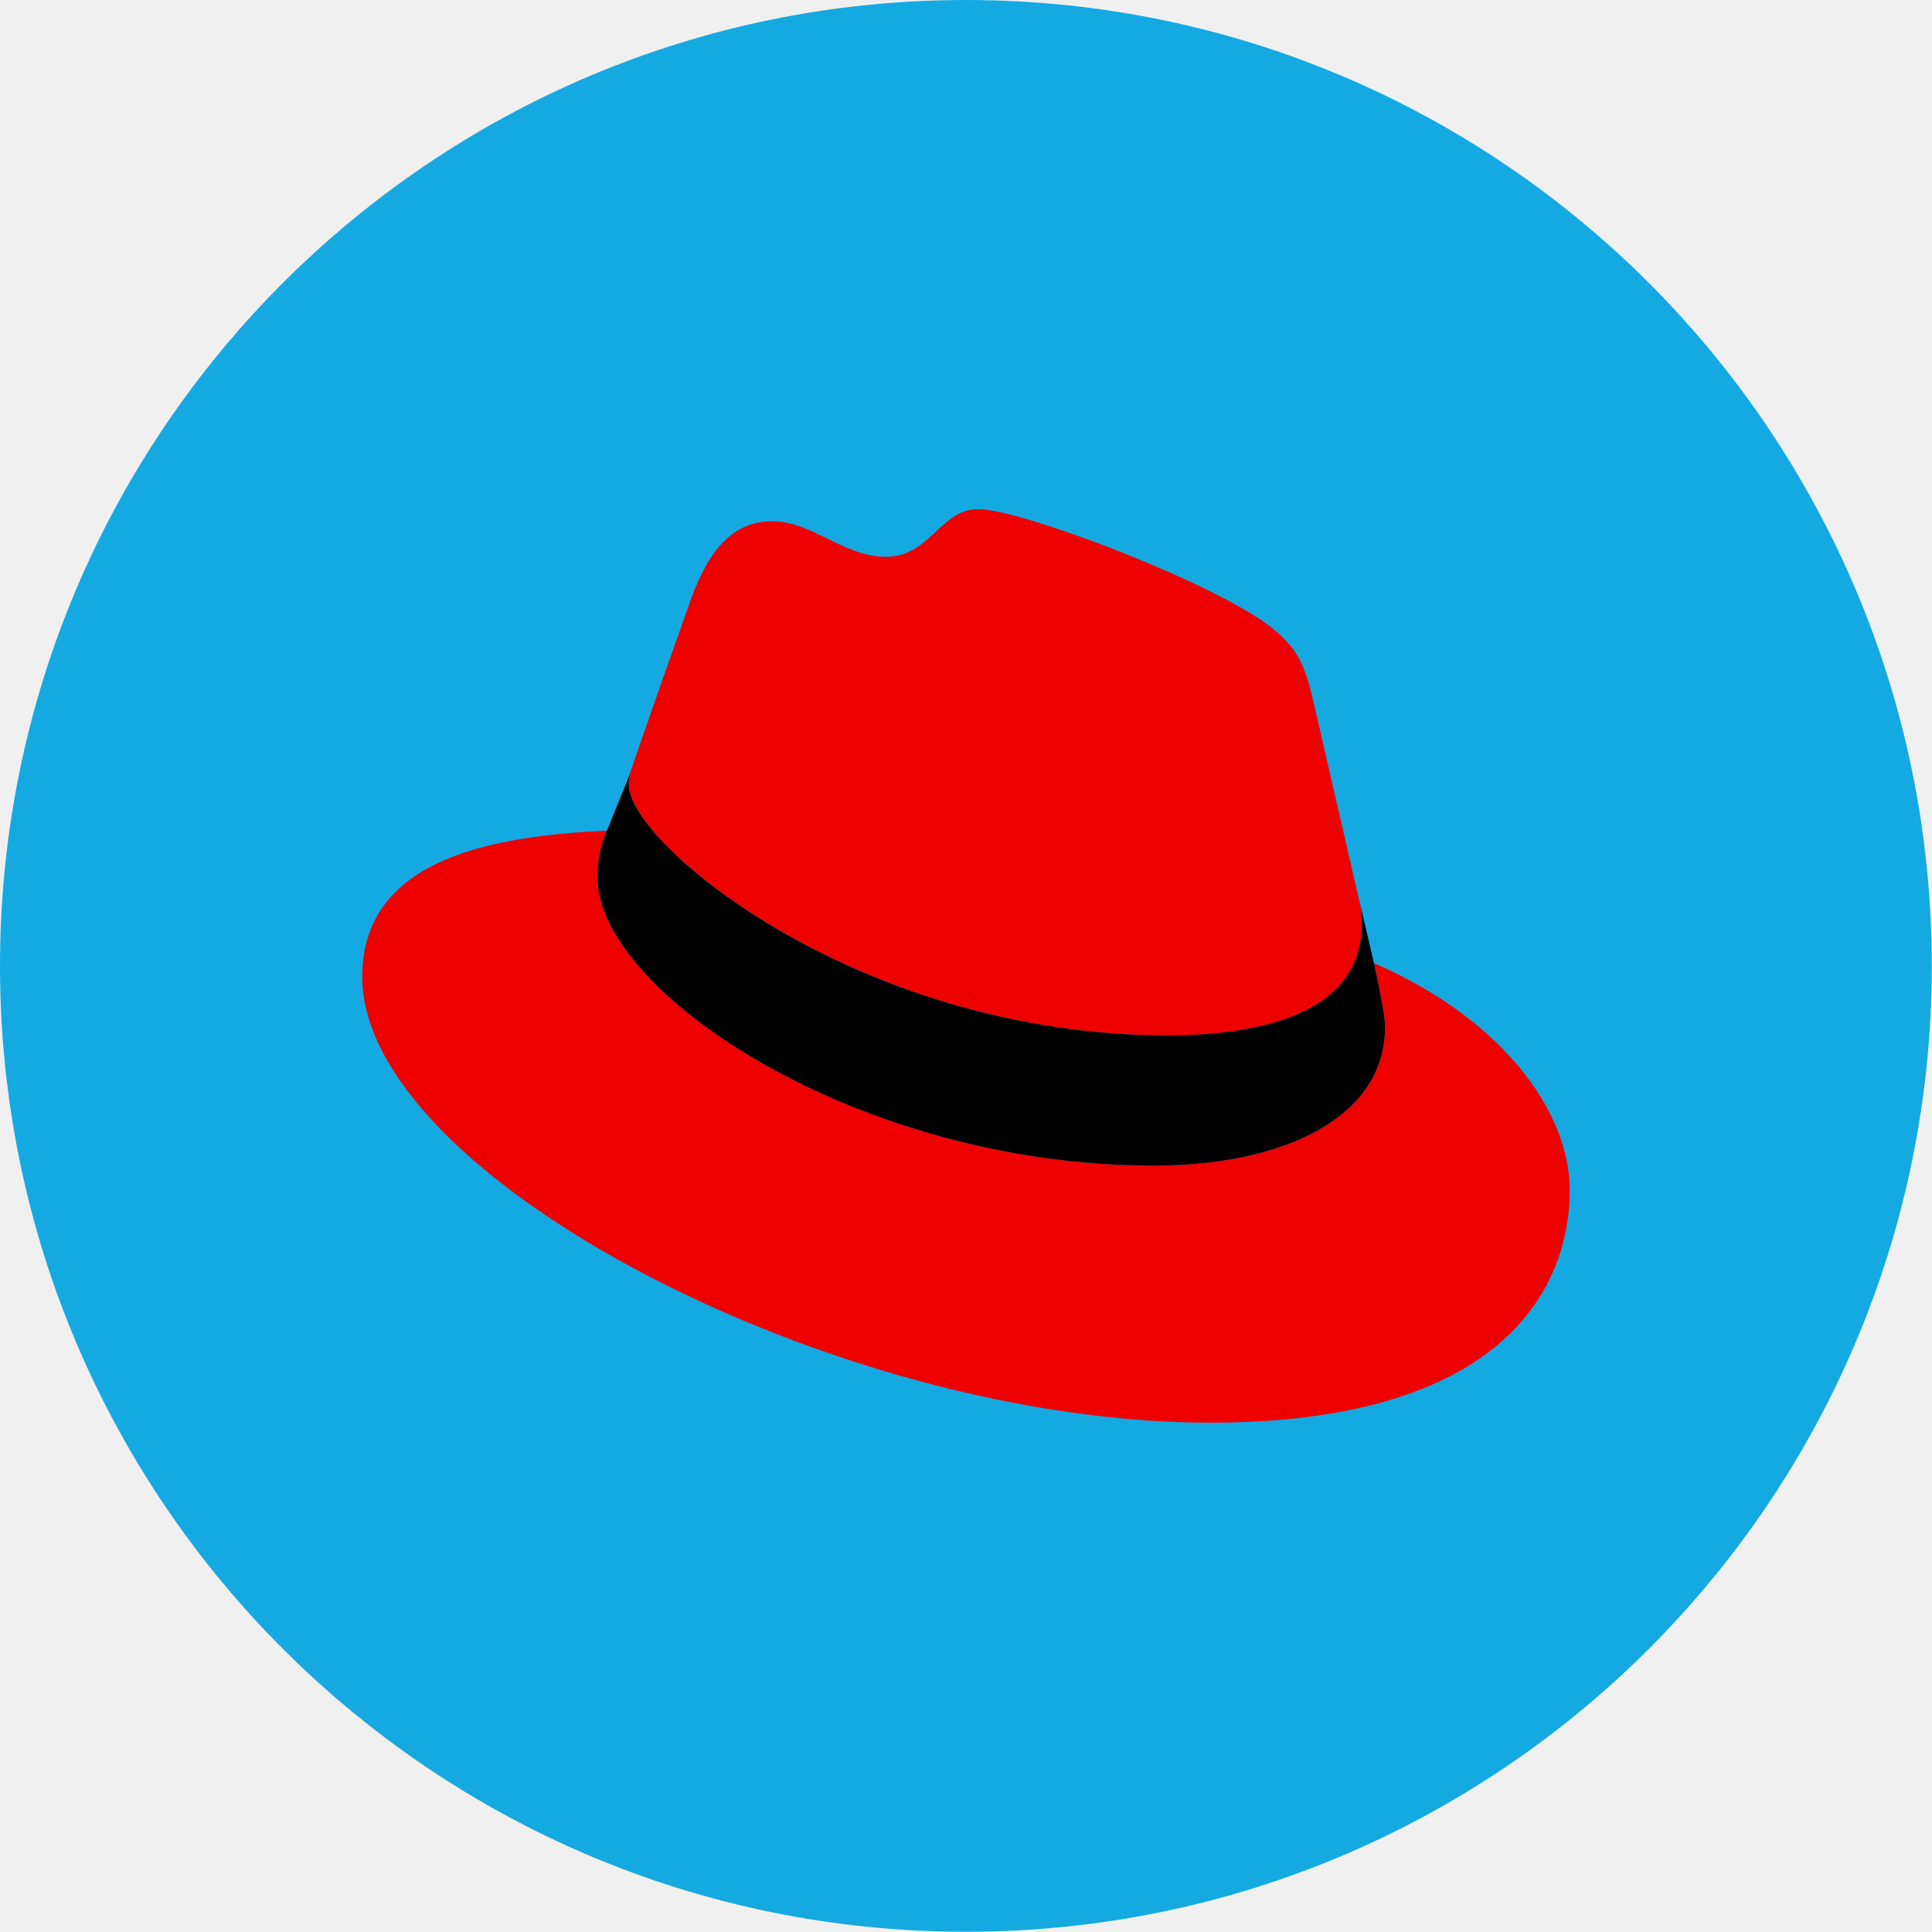
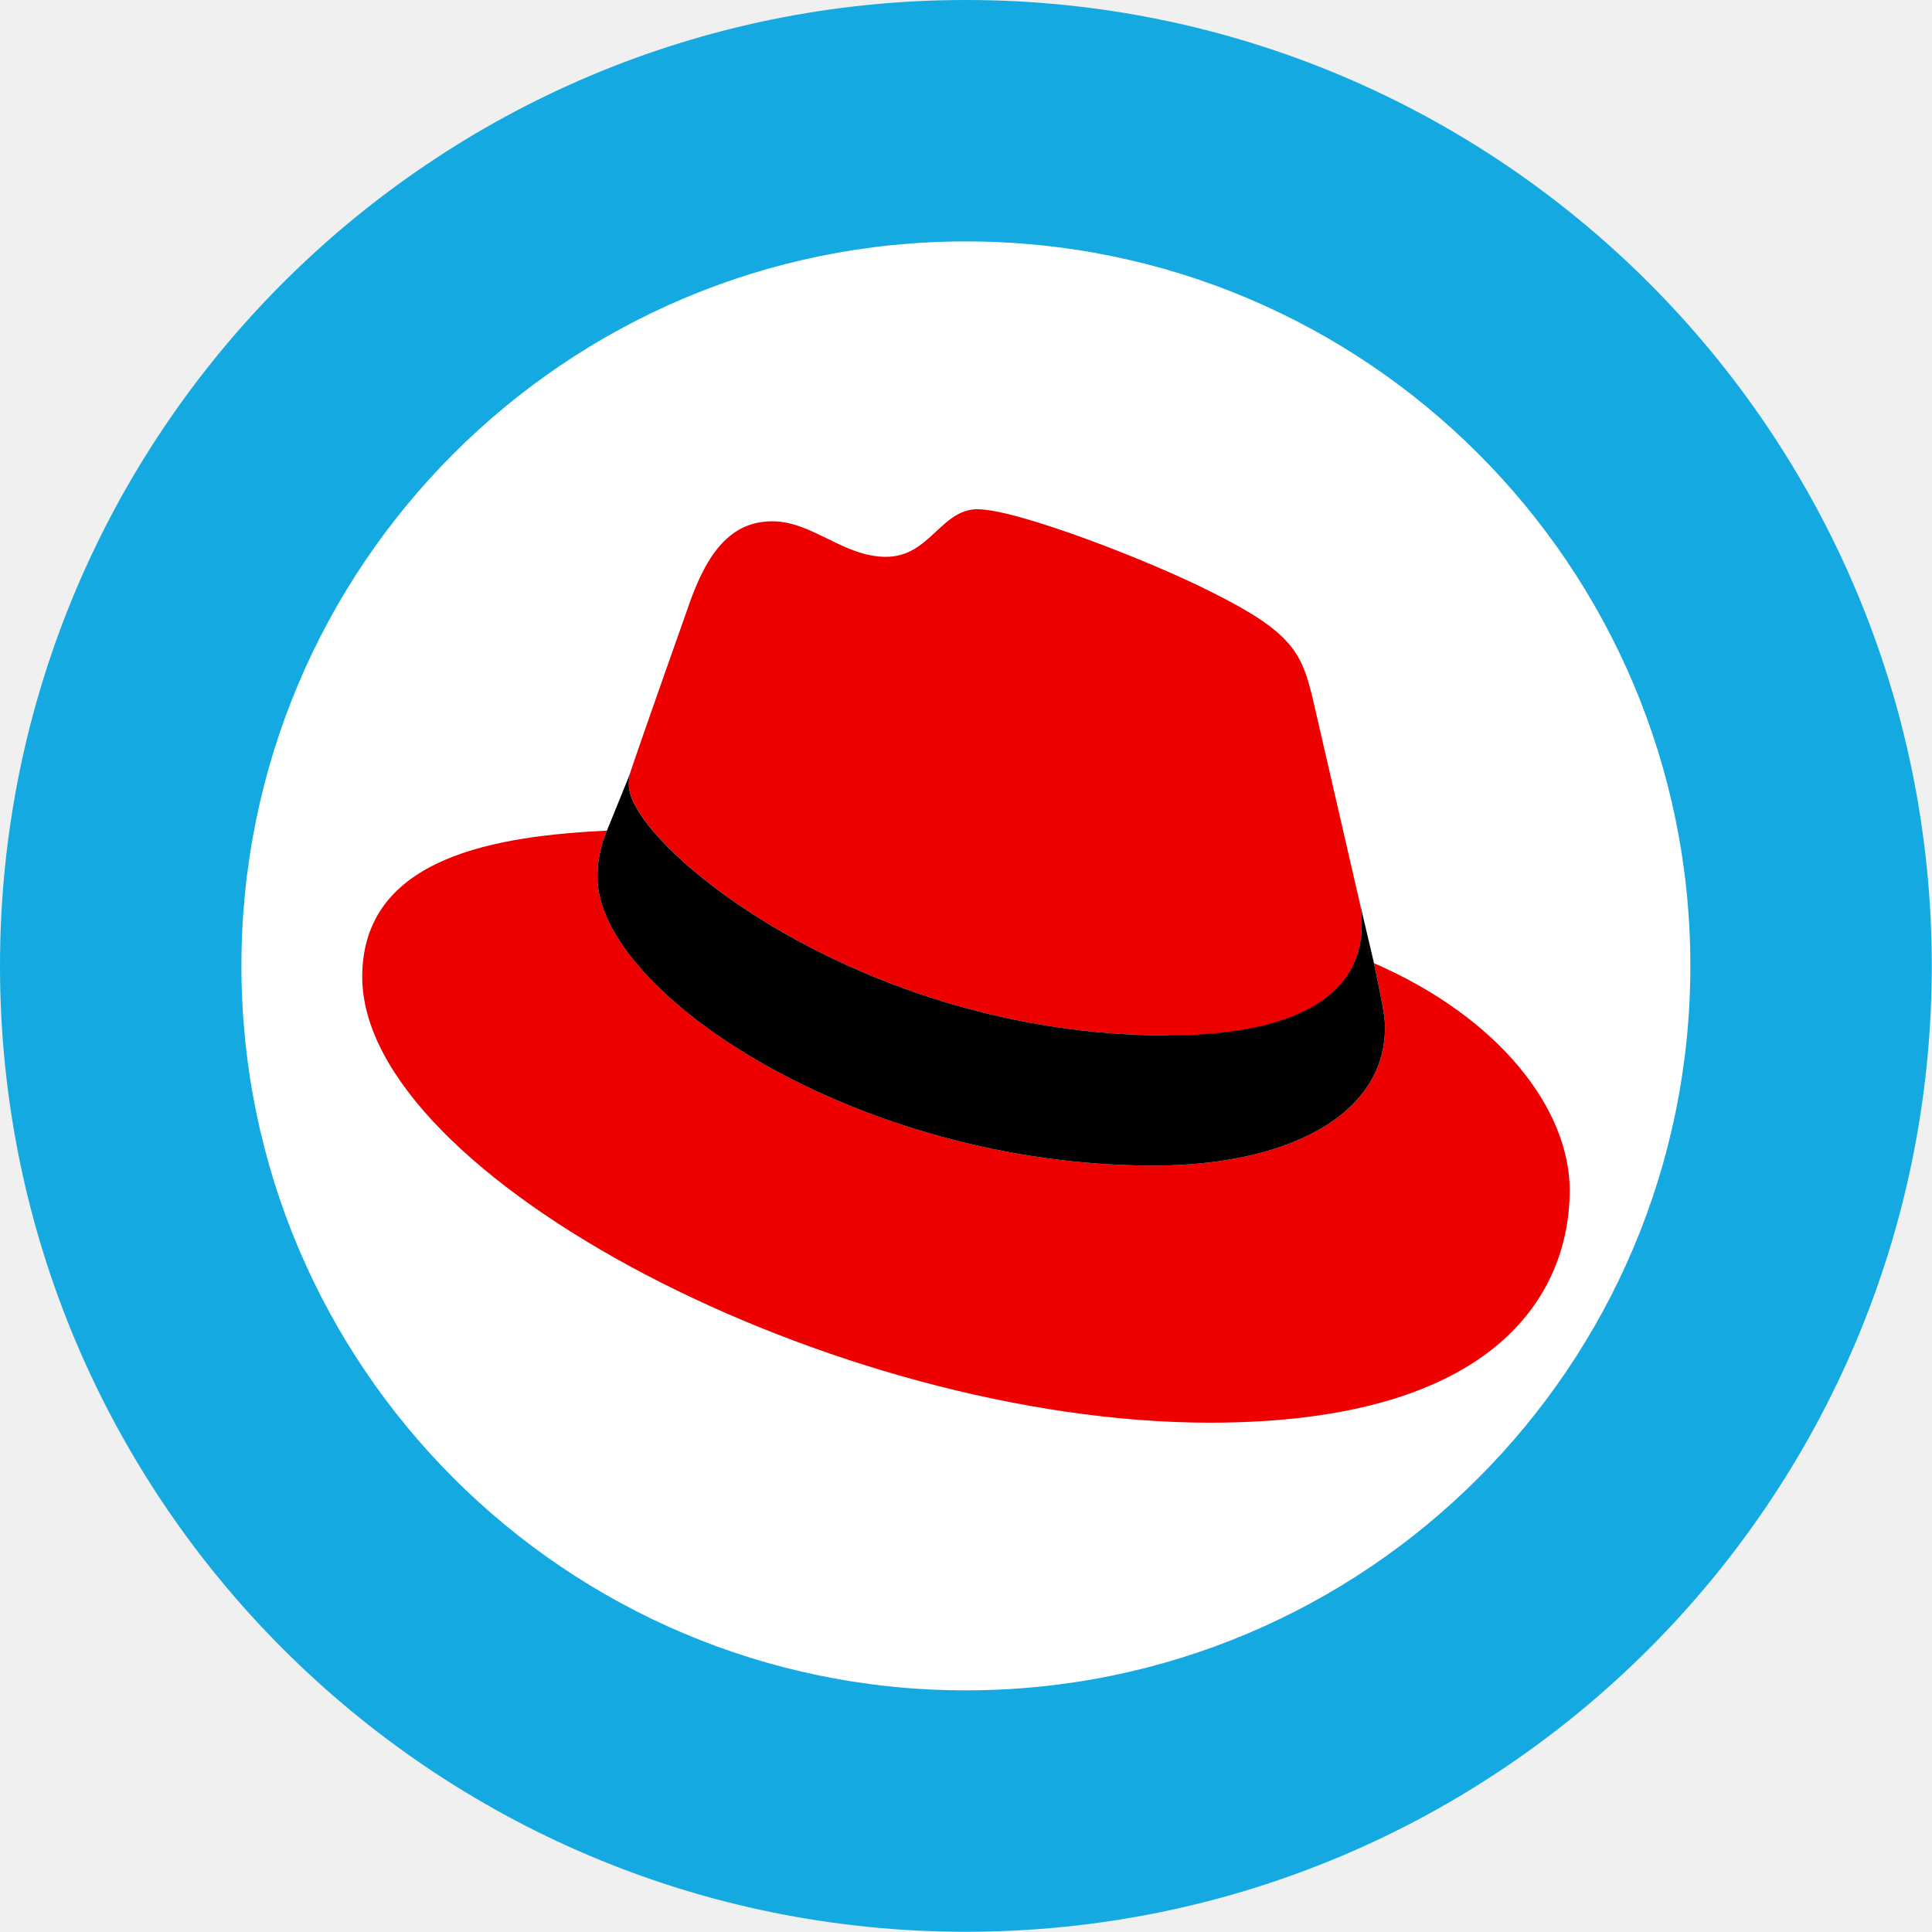
<svg xmlns="http://www.w3.org/2000/svg" width="32" height="32" version="1.1" viewBox="0 0 8.467 8.467" id="svg371">
  <defs id="defs37">
    <style id="current-color-scheme" type="text/css">.ColorScheme-Text { color:#565656; } .ColorScheme-Highlight { color:#5294e2; }</style>
    <style type="text/css" id="style13">.ColorScheme-Text { color:#565656; } .ColorScheme-Highlight { color:#5294e2; }</style>
    <style type="text/css" id="style15">.ColorScheme-Text { color:#565656; } .ColorScheme-Highlight { color:#5294e2; }</style>
    <style type="text/css" id="style17">.ColorScheme-Text { color:#565656; } .ColorScheme-Highlight { color:#5294e2; }</style>
    <style type="text/css" id="style19">.ColorScheme-Text { color:#565656; } .ColorScheme-Highlight { color:#5294e2; }</style>
    <style type="text/css" id="style21">.ColorScheme-Text { color:#565656; } .ColorScheme-Highlight { color:#5294e2; }</style>
    <style type="text/css" id="style23">.ColorScheme-Text { color:#565656; } .ColorScheme-Highlight { color:#5294e2; }</style>
    <style type="text/css" id="style25">.ColorScheme-Text { color:#565656; } .ColorScheme-Highlight { color:#5294e2; }</style>
    <style type="text/css" id="style27">.ColorScheme-Text { color:#565656; } .ColorScheme-Highlight { color:#5294e2; }</style>
    <style type="text/css" id="style29" />
    <style type="text/css" id="style31" />
    <style type="text/css" id="style33">.ColorScheme-Text { color:#565656; } .ColorScheme-Highlight { color:#5294e2; }</style>
    <style type="text/css" id="style35">.ColorScheme-Text { color:#565656; } .ColorScheme-Highlight { color:#5294e2; }</style>
  </defs>
-   <g id="g879">
+   <g id="g866">
    <circle style="fill:#15a9e2;stroke-width:3.277;stroke-linecap:round;stroke-linejoin:round;paint-order:markers fill stroke" id="path873" cx="4.233" cy="4.233" r="4.233" />
-     <g id="g871" transform="matrix(0.02779967,0,0,0.02779962,1.5875,2.231761)">
-       <path d="m 126.97,83 c 12.5,0 30.6,-2.6 30.6,-17.47 a 14,14 0 0 0 -0.3,-3.42 L 149.82,29.76 C 148.1,22.64 146.59,19.41 134.09,13.16 124.4,8.2 103.25,0 97,0 91.2,0 89.5,7.5 82.56,7.5 75.88,7.5 70.92,1.9 64.66,1.9 c -6,0 -9.9,4.1 -12.92,12.5 0,0 -8.4,23.72 -9.5,27.16 a 6.43,6.43 0 0 0 -0.2,1.94 c 0,9.22 36.3,39.45 84.93,39.45 M 159.5,71.57 c 1.73,8.2 1.73,9.05 1.73,10.13 0,14 -15.74,21.77 -36.43,21.77 C 78.04,103.5 37.08,76.1 37.08,58 a 18.45,18.45 0 0 1 1.5,-7.34 C 21.8,51.5 0,54.5 0,73.72 0,105.2 74.6,144 133.65,144 c 45.28,0 56.7,-20.48 56.7,-36.65 0,-12.72 -11,-27.16 -30.83,-35.78" fill="#ee0000" id="path857" />
-       <path d="m 159.5,71.57 c 1.73,8.2 1.73,9.05 1.73,10.13 0,14 -15.74,21.77 -36.43,21.77 C 78.04,103.5 37.08,76.1 37.08,58 a 18.45,18.45 0 0 1 1.5,-7.34 l 3.67,-9.06 a 6.43,6.43 0 0 0 -0.22,1.9 c 0,9.22 36.3,39.45 84.94,39.45 12.5,0 30.6,-2.58 30.6,-17.46 a 14,14 0 0 0 -0.3,-3.43 z" id="path859" />
+     <g id="g858">
+       <circle style="fill:#ffffff;stroke-width:2.458;stroke-linecap:round;stroke-linejoin:round;paint-order:markers fill stroke" id="circle852" cx="4.233" cy="4.233" r="3.175" />
+       <g id="g871" transform="matrix(0.02779967,0,0,0.02779962,1.5875,2.231761)">
+         <path d="m 126.97,83 c 12.5,0 30.6,-2.6 30.6,-17.47 a 14,14 0 0 0 -0.3,-3.42 L 149.82,29.76 C 148.1,22.64 146.59,19.41 134.09,13.16 124.4,8.2 103.25,0 97,0 91.2,0 89.5,7.5 82.56,7.5 75.88,7.5 70.92,1.9 64.66,1.9 c -6,0 -9.9,4.1 -12.92,12.5 0,0 -8.4,23.72 -9.5,27.16 a 6.43,6.43 0 0 0 -0.2,1.94 c 0,9.22 36.3,39.45 84.93,39.45 M 159.5,71.57 c 1.73,8.2 1.73,9.05 1.73,10.13 0,14 -15.74,21.77 -36.43,21.77 C 78.04,103.5 37.08,76.1 37.08,58 a 18.45,18.45 0 0 1 1.5,-7.34 C 21.8,51.5 0,54.5 0,73.72 0,105.2 74.6,144 133.65,144 c 45.28,0 56.7,-20.48 56.7,-36.65 0,-12.72 -11,-27.16 -30.83,-35.78" fill="#ee0000" id="path857" />
+         <path d="m 159.5,71.57 c 1.73,8.2 1.73,9.05 1.73,10.13 0,14 -15.74,21.77 -36.43,21.77 C 78.04,103.5 37.08,76.1 37.08,58 a 18.45,18.45 0 0 1 1.5,-7.34 l 3.67,-9.06 a 6.43,6.43 0 0 0 -0.22,1.9 c 0,9.22 36.3,39.45 84.94,39.45 12.5,0 30.6,-2.58 30.6,-17.46 a 14,14 0 0 0 -0.3,-3.43 z" id="path859" />
+       </g>
    </g>
  </g>
</svg>
